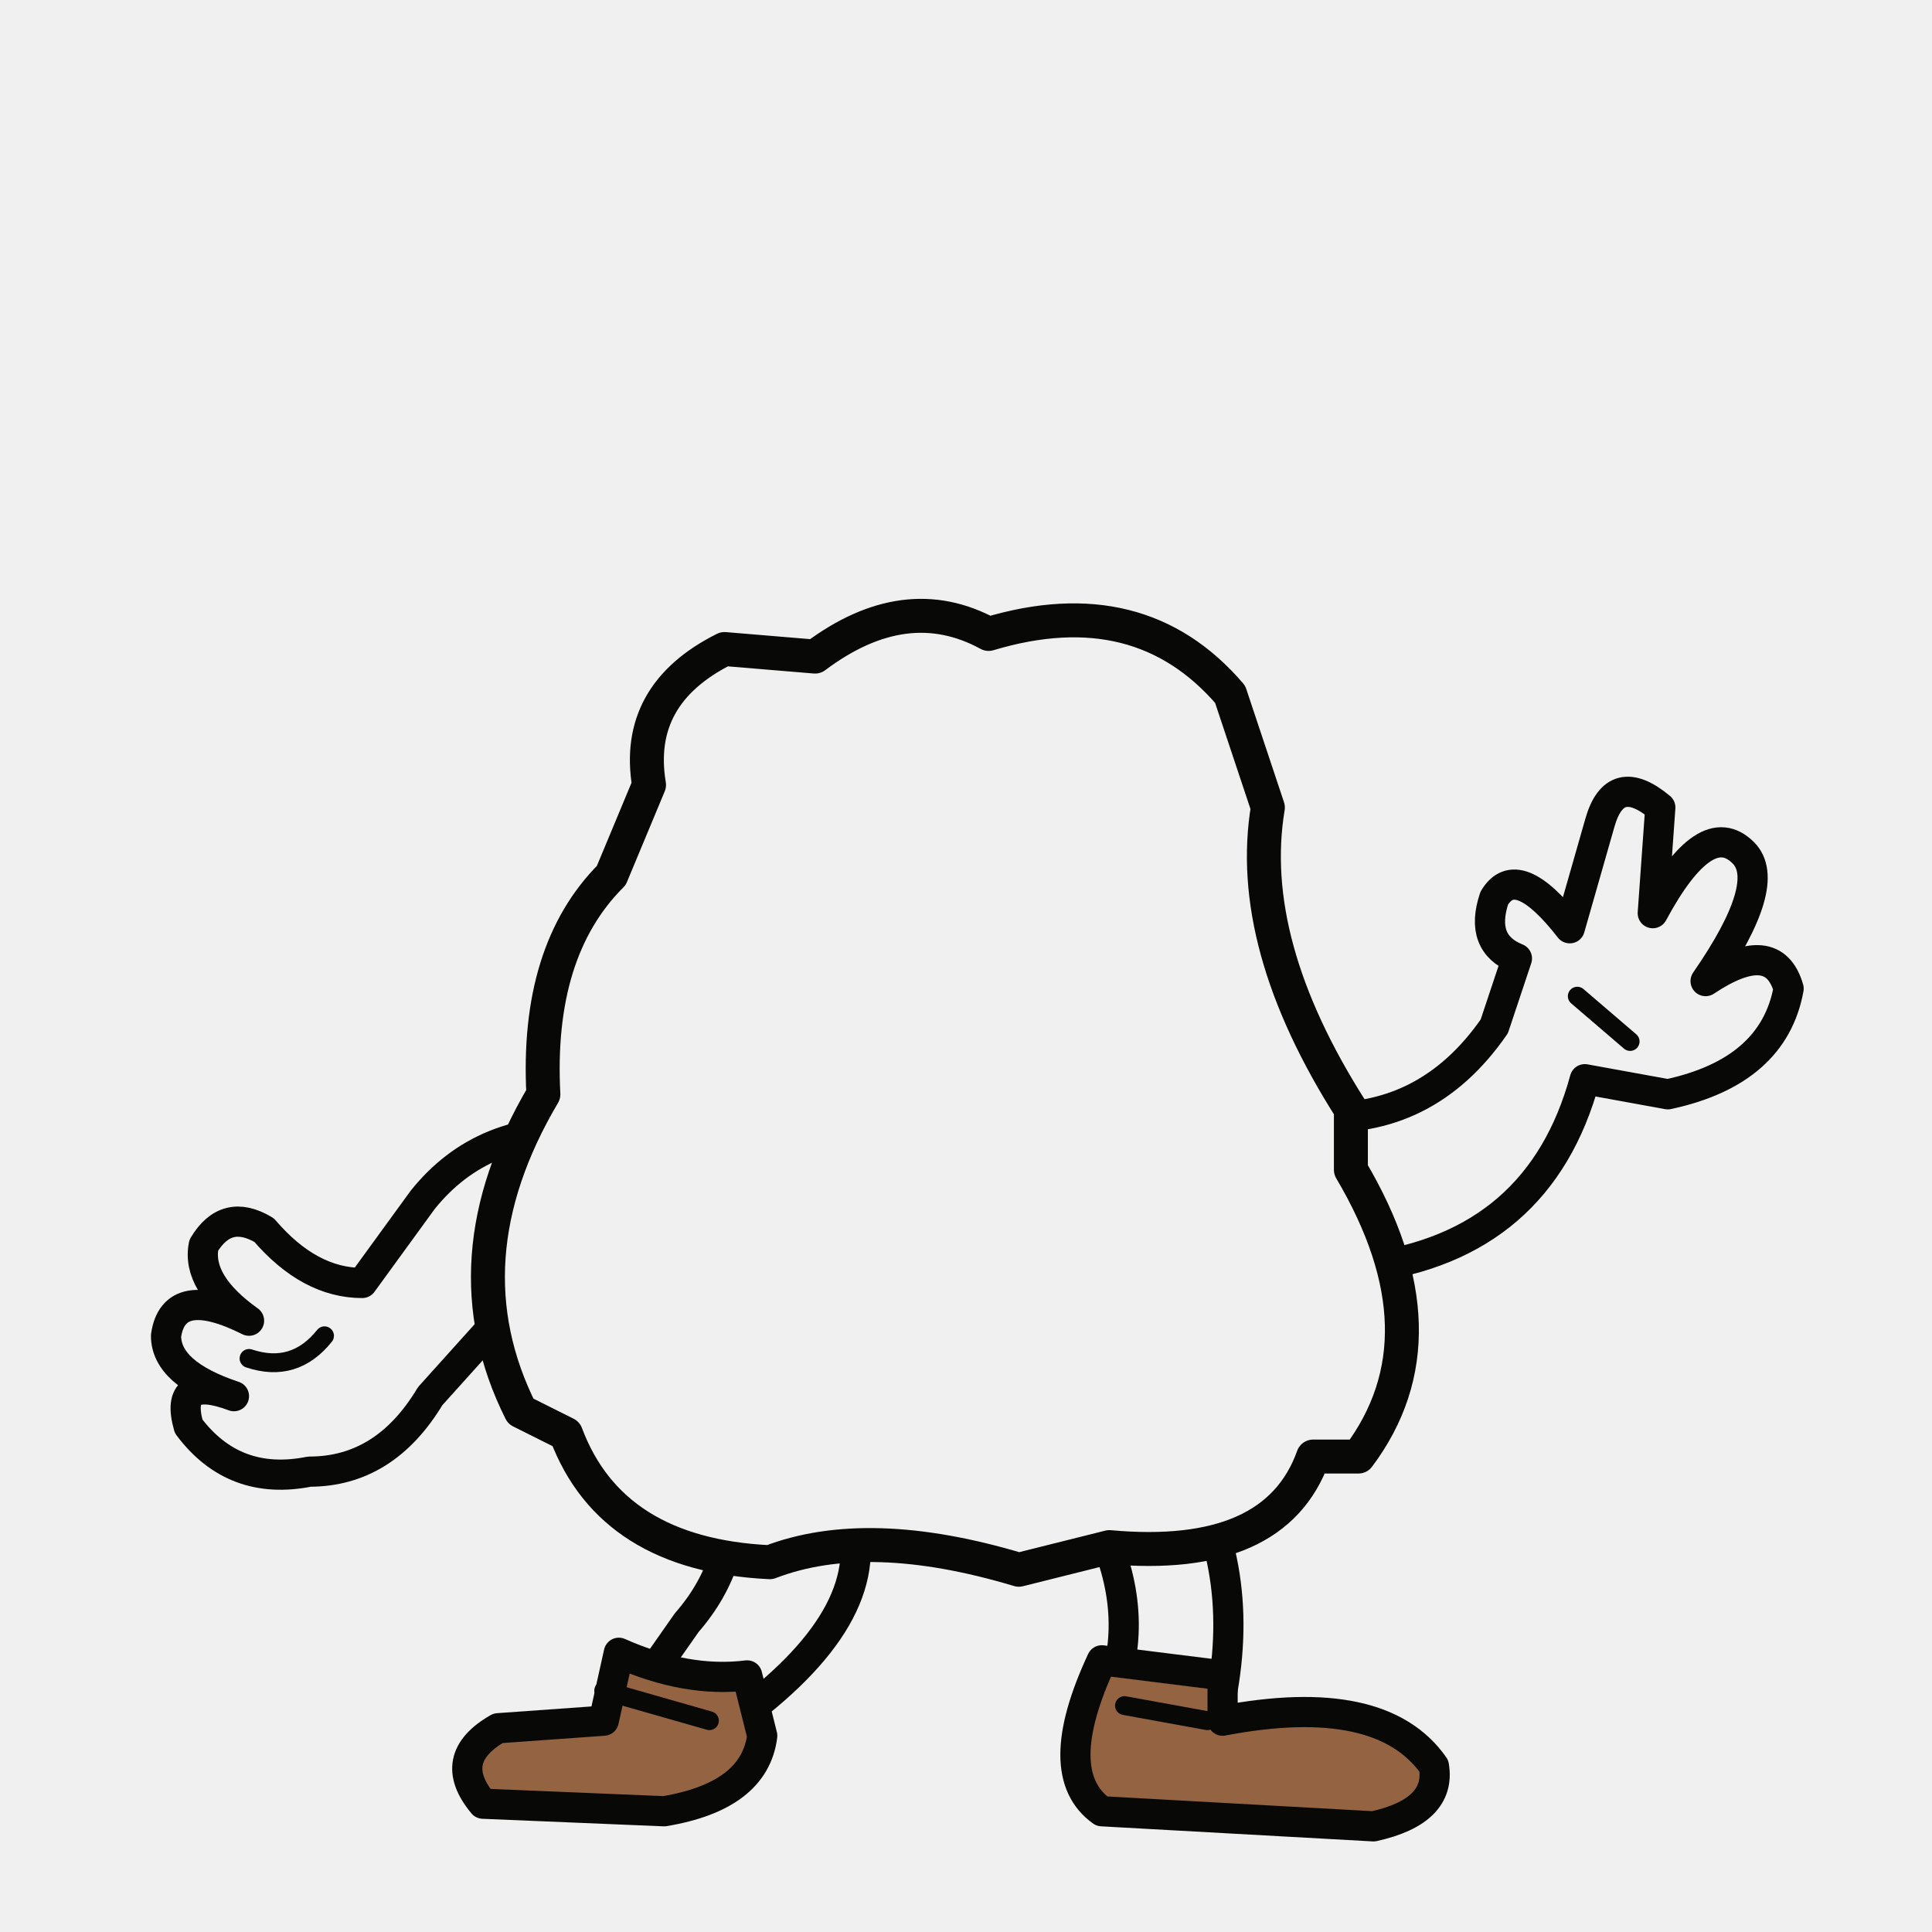
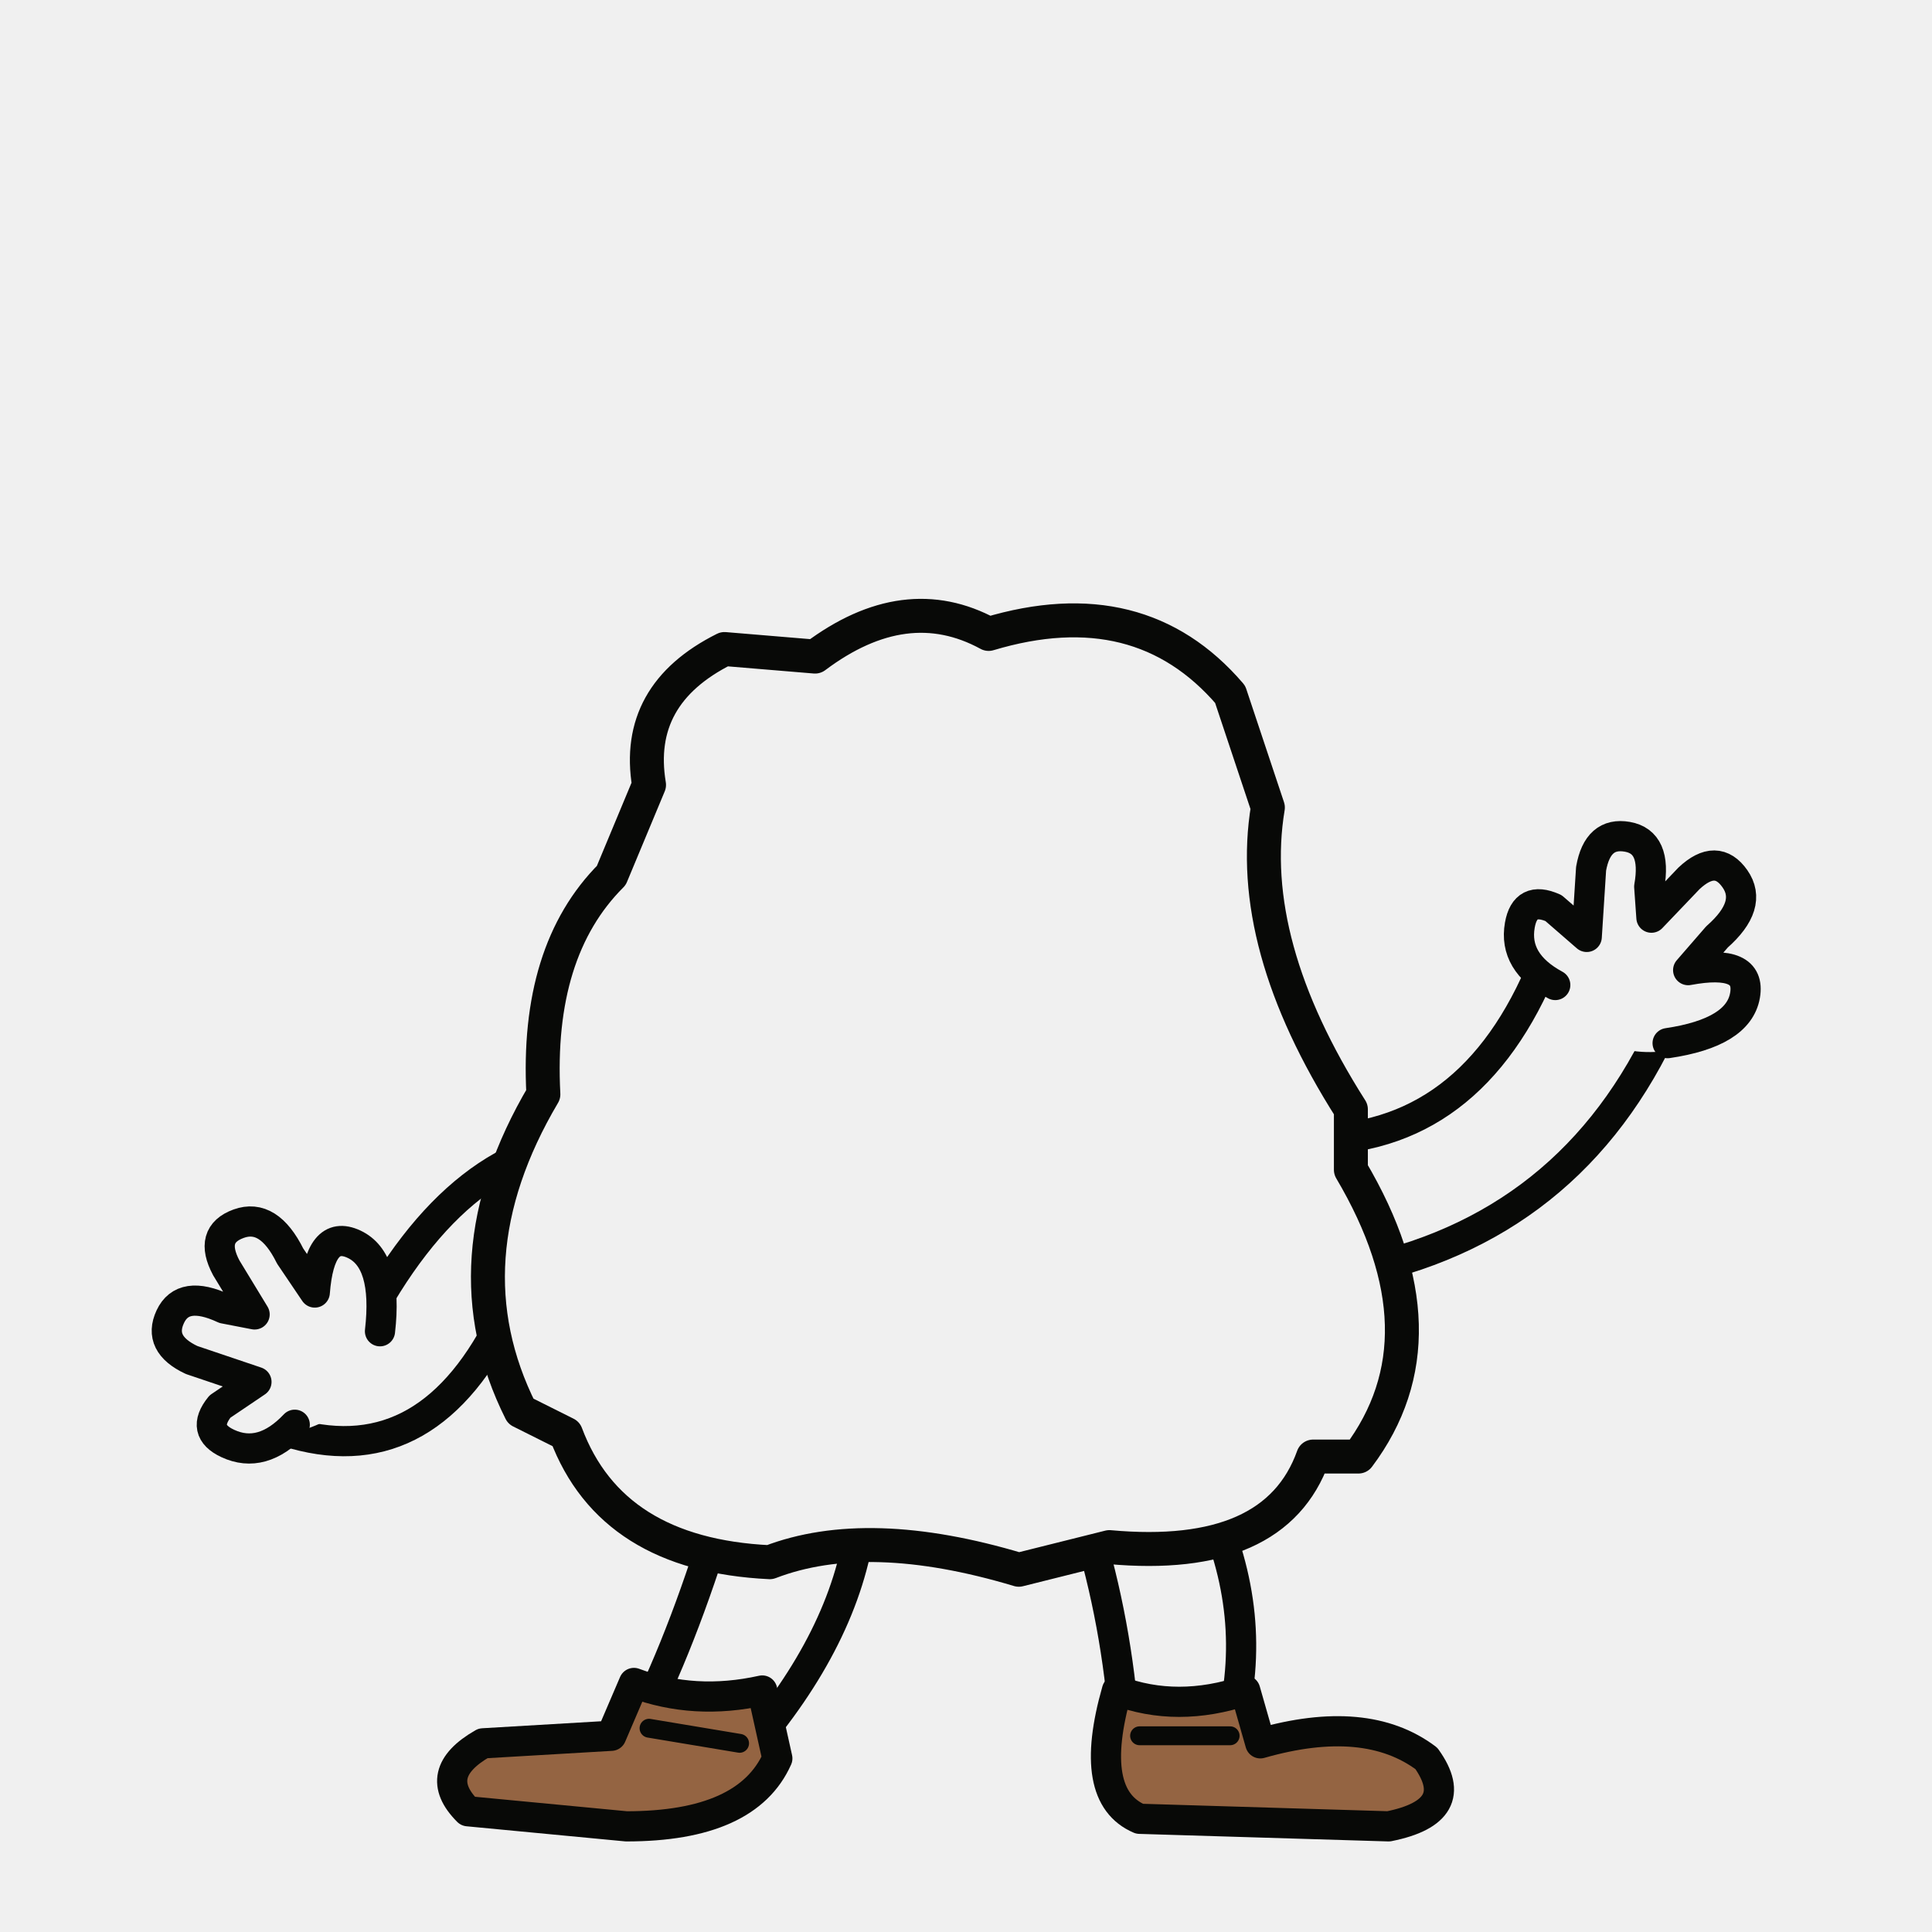
<svg xmlns="http://www.w3.org/2000/svg" width="256" height="256" viewBox="0 0 256 256">
  <defs>
    <mask id="outside">
      <rect width="256" height="256" fill="white" />
      <path d="M86 104 Q84 92 96 86 L108 87 Q120 78 131 84 Q151 78 163 92 L168 107 Q165 125 179 147 L179 155 Q192 177 180 193 L174 193 Q169 207 147 205 L135 208 Q115 202 102 207 Q81 206 75 190 L69 187 Q59 167 72 145 Q71 126 81 116Z" fill="black" stroke="black" stroke-width="3" />
    </mask>
+     <mask id="arm-ends">
+       <rect width="256" height="256" fill="white" />
+       <path d="M86 104 Q84 92 96 86 L108 87 Q120 78 131 84 Q151 78 163 92 L168 107 Q165 125 179 147 L179 155 Q192 177 180 193 L174 193 Q169 207 147 205 L135 208 Q115 202 102 207 Q81 206 75 190 L69 187 Q59 167 72 145 Q71 126 81 116Z" fill="black" stroke="black" stroke-width="3" />
+       <g transform="translate(37 179) rotate(-65)">
+         <path d="M-8 6 Q-14 4 -14 -1 Q-14 -5 -10 -4 L-5 -1 L-6 -10 Q-6 -15 -2 -15 Q2 -15 2 -9 L3 -5 L7 -11 Q10 -15 13 -12 Q16 -9 12 -4 L9 1 Q17 -2 17 3 Q17 8 8 11 Q-1 14 -8 6Z" fill="black" stroke="black" stroke-width="2" />
+       </g>
+       <g transform="translate(215 126) rotate(10)">
+         <path d="M-8 6 Q-14 4 -14 -1 Q-14 -5 -10 -4 L-5 -1 L-6 -10 Q-6 -15 -2 -15 Q2 -15 2 -9 L3 -5 L7 -11 Q10 -15 13 -12 Q16 -9 12 -4 L9 1 Q17 -2 17 3 Q17 8 8 11 Q-1 14 -8 6Z" fill="black" stroke="black" stroke-width="2" />
+       </g>
+     </mask>
  </defs>
+   <g mask="url(#arm-ends)">
+     <path d="M80 151 Q61 151 48 176 L39 179 L39 190 Q57 195 67 174 L82 167Z" fill="none" stroke="#080907" stroke-width="4" stroke-linecap="round" stroke-linejoin="round" />
+     <path d="M172 151 Q194 152 204 129 L211 126 L220 137 Q207 164 177 169Z" fill="none" stroke="#080907" stroke-width="4" stroke-linecap="round" stroke-linejoin="round" />
+     <path d="M96 199 Q91 216 85 228 L99 232 Q112 217 114 202Z M144 202 Q148 215 149 229 L163 229 Q167 214 160 199Z" fill="none" stroke="#080907" stroke-width="4" stroke-linecap="round" stroke-linejoin="round" />
+   </g>
  <g mask="url(#outside)">
-     <path d="M97 196 Q98 207 91 215 L84 225 96 229 Q116 215 113 202Z M144 199 Q151 211 148 222 L146 229 160 232 Q166 213 159 198Z" fill="none" stroke="#080907" stroke-width="4" stroke-linejoin="round" stroke-linecap="round" />
-     <path d="M78 150 Q64 149 56 159 L48 170 Q41 170 35 163 Q30 160 27 165 Q26 170 33 175 Q23 170 22 177 Q22 182 31 185 Q23 182 25 189 Q31 197 41 195 Q51 195 57 185 L66 175 79 169Z M174 148 Q189 149 198 136 L201 127 Q196 125 198 119 Q201 114 208 123 L212 109 Q214 102 220 107 L219 121 Q226 108 231 113 Q235 117 226 130 Q235 124 237 131 Q235 142 221 145 L210 143 Q204 165 181 168Z" fill="none" stroke="#080907" stroke-width="4" stroke-linejoin="round" stroke-linecap="round" />
+     <g transform="translate(37 179) rotate(-65)">
+       <path d="M-8 6 Q-14 4 -14 -1 Q-14 -5 -10 -4 L-5 -1 L-6 -10 Q-6 -15 -2 -15 Q2 -15 2 -9 L3 -5 L7 -11 Q10 -15 13 -12 Q16 -9 12 -4 L9 1 Q17 -2 17 3 Q17 8 8 11 " fill="none" stroke="#080907" stroke-width="4" stroke-linecap="round" stroke-linejoin="round" />
+     </g>
+     <g transform="translate(215 126) rotate(10)">
+       <path d="M-8 6 Q-14 4 -14 -1 Q-14 -5 -10 -4 L-5 -1 L-6 -10 Q-6 -15 -2 -15 Q2 -15 2 -9 L3 -5 L7 -11 Q10 -15 13 -12 Q16 -9 12 -4 L9 1 Q17 -2 17 3 Q17 8 8 11 " fill="none" stroke="#080907" stroke-width="4" stroke-linecap="round" stroke-linejoin="round" />
+     </g>
  </g>
-   <path d="M86 104 Q84 92 96 86 L108 87 Q120 78 131 84 Q151 78 163 92 L168 107 Q165 125 179 147 L179 155 Q192 177 180 193 L174 193 Q169 207 147 205 L135 208 Q115 202 102 207 Q81 206 75 190 L69 187 Q59 167 72 145 Q71 126 81 116Z" fill="none" stroke="#080907" stroke-width="4.5" stroke-linejoin="round" stroke-linecap="round" />
-   <path d="M82 219 Q91 223 99 222 L101 230 Q100 238 88 240 L64 239 Q59 233 66 229 L80 228Z" fill="#946442" stroke="#080907" stroke-width="4" stroke-linejoin="round" stroke-linecap="round" />
-   <path d="M146 220 L162 222 162 228 Q183 224 190 234 Q191 240 182 242 L146 240 Q139 235 146 220Z" fill="#946442" stroke="#080907" stroke-width="4" stroke-linejoin="round" stroke-linecap="round" />
-   <path d="M80 224 L94 228 M149 226 L160 228" fill="none" stroke="#080907" stroke-width="2.5" stroke-linejoin="round" stroke-linecap="round" />
-   <path d="M33 180 Q39 182 43 177 M209 132 L216 138" fill="none" stroke="#080907" stroke-width="2.5" stroke-linejoin="round" stroke-linecap="round" />
+   <path d="M86 104 Q84 92 96 86 L108 87 Q120 78 131 84 Q151 78 163 92 L168 107 Q165 125 179 147 L179 155 Q192 177 180 193 L174 193 Q169 207 147 205 L135 208 Q115 202 102 207 Q81 206 75 190 L69 187 Q59 167 72 145 Q71 126 81 116Z" fill="none" stroke="#080907" stroke-width="4.5" stroke-linecap="round" stroke-linejoin="round" />
+   <path d="M84 223 Q92 226 101 224 L103 233 Q99 242 83 242 L62 240 Q57 235 64 231 L81 230Z" fill="#946442" stroke="#080907" stroke-width="4" stroke-linecap="round" stroke-linejoin="round" />
+   <path d="M148 224 Q156 227 165 224 L167 231 Q181 227 189 233 Q194 240 184 242 L151 241 Q144 238 148 224Z" fill="#946442" stroke="#080907" stroke-width="4" stroke-linecap="round" stroke-linejoin="round" />
+   <path d="M86 229 L98 231 M151 230 L163 230" fill="none" stroke="#080907" stroke-width="2.5" stroke-linecap="round" stroke-linejoin="round" />
</svg>
